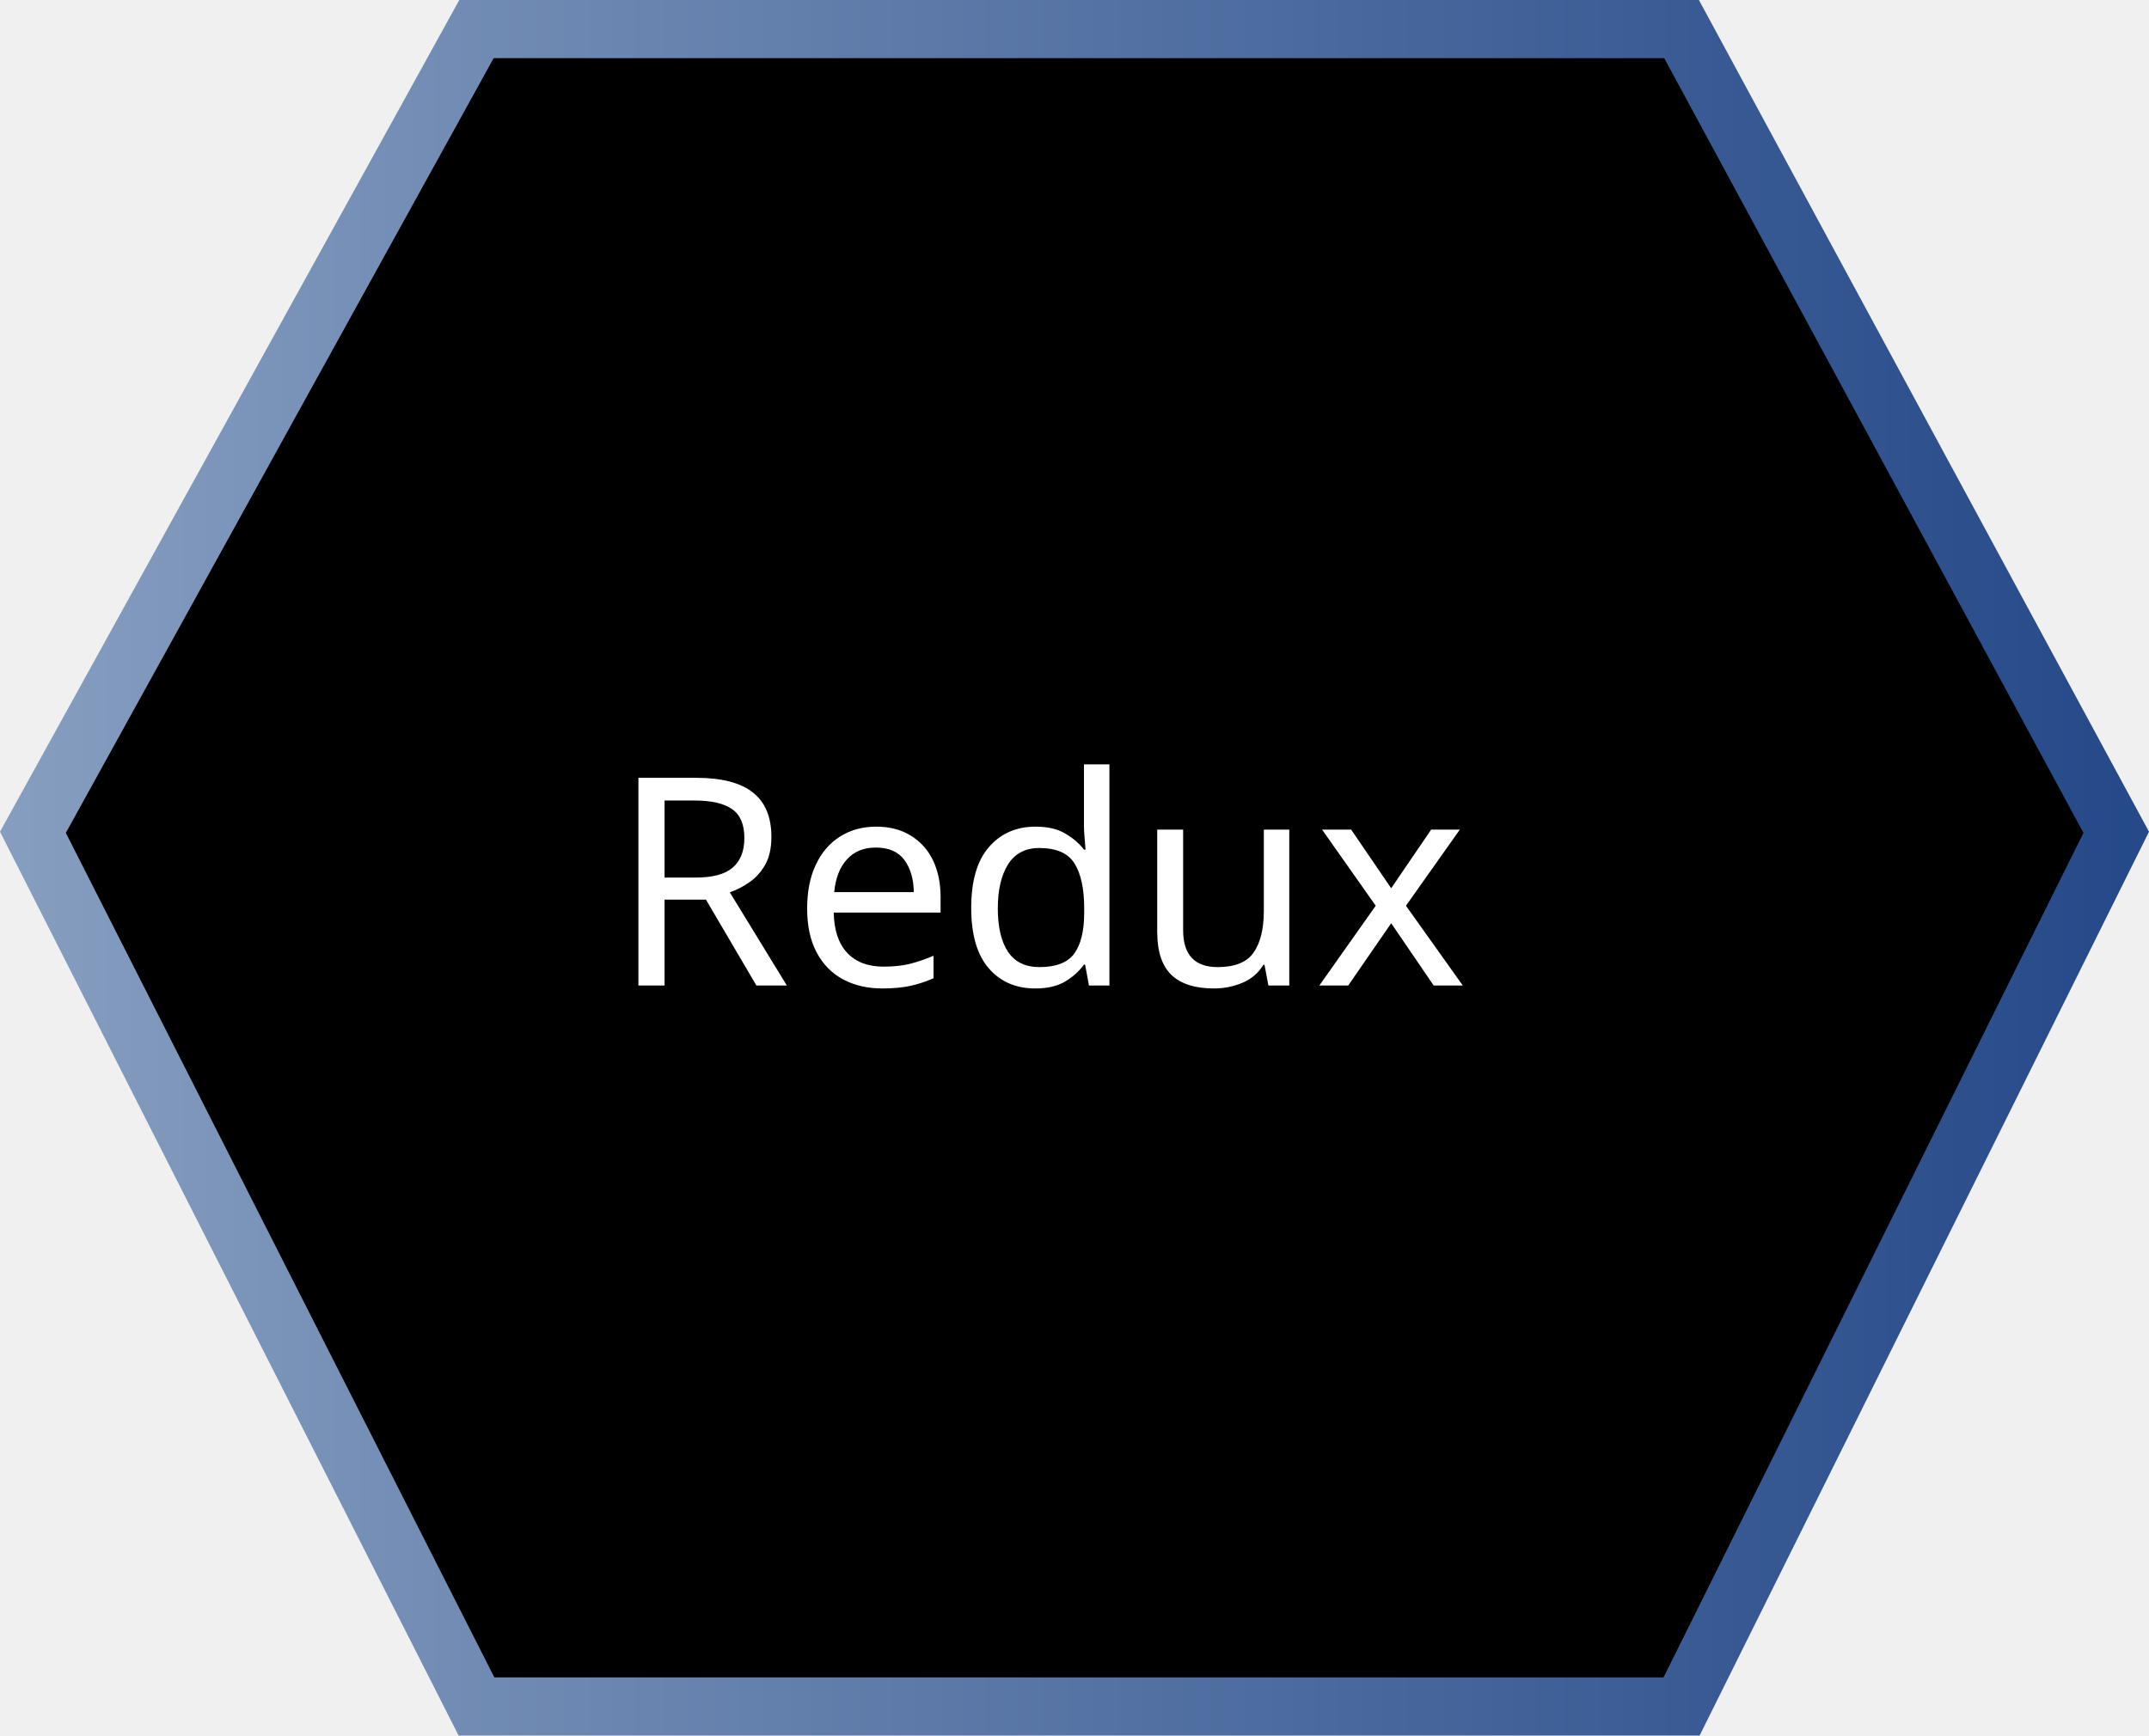
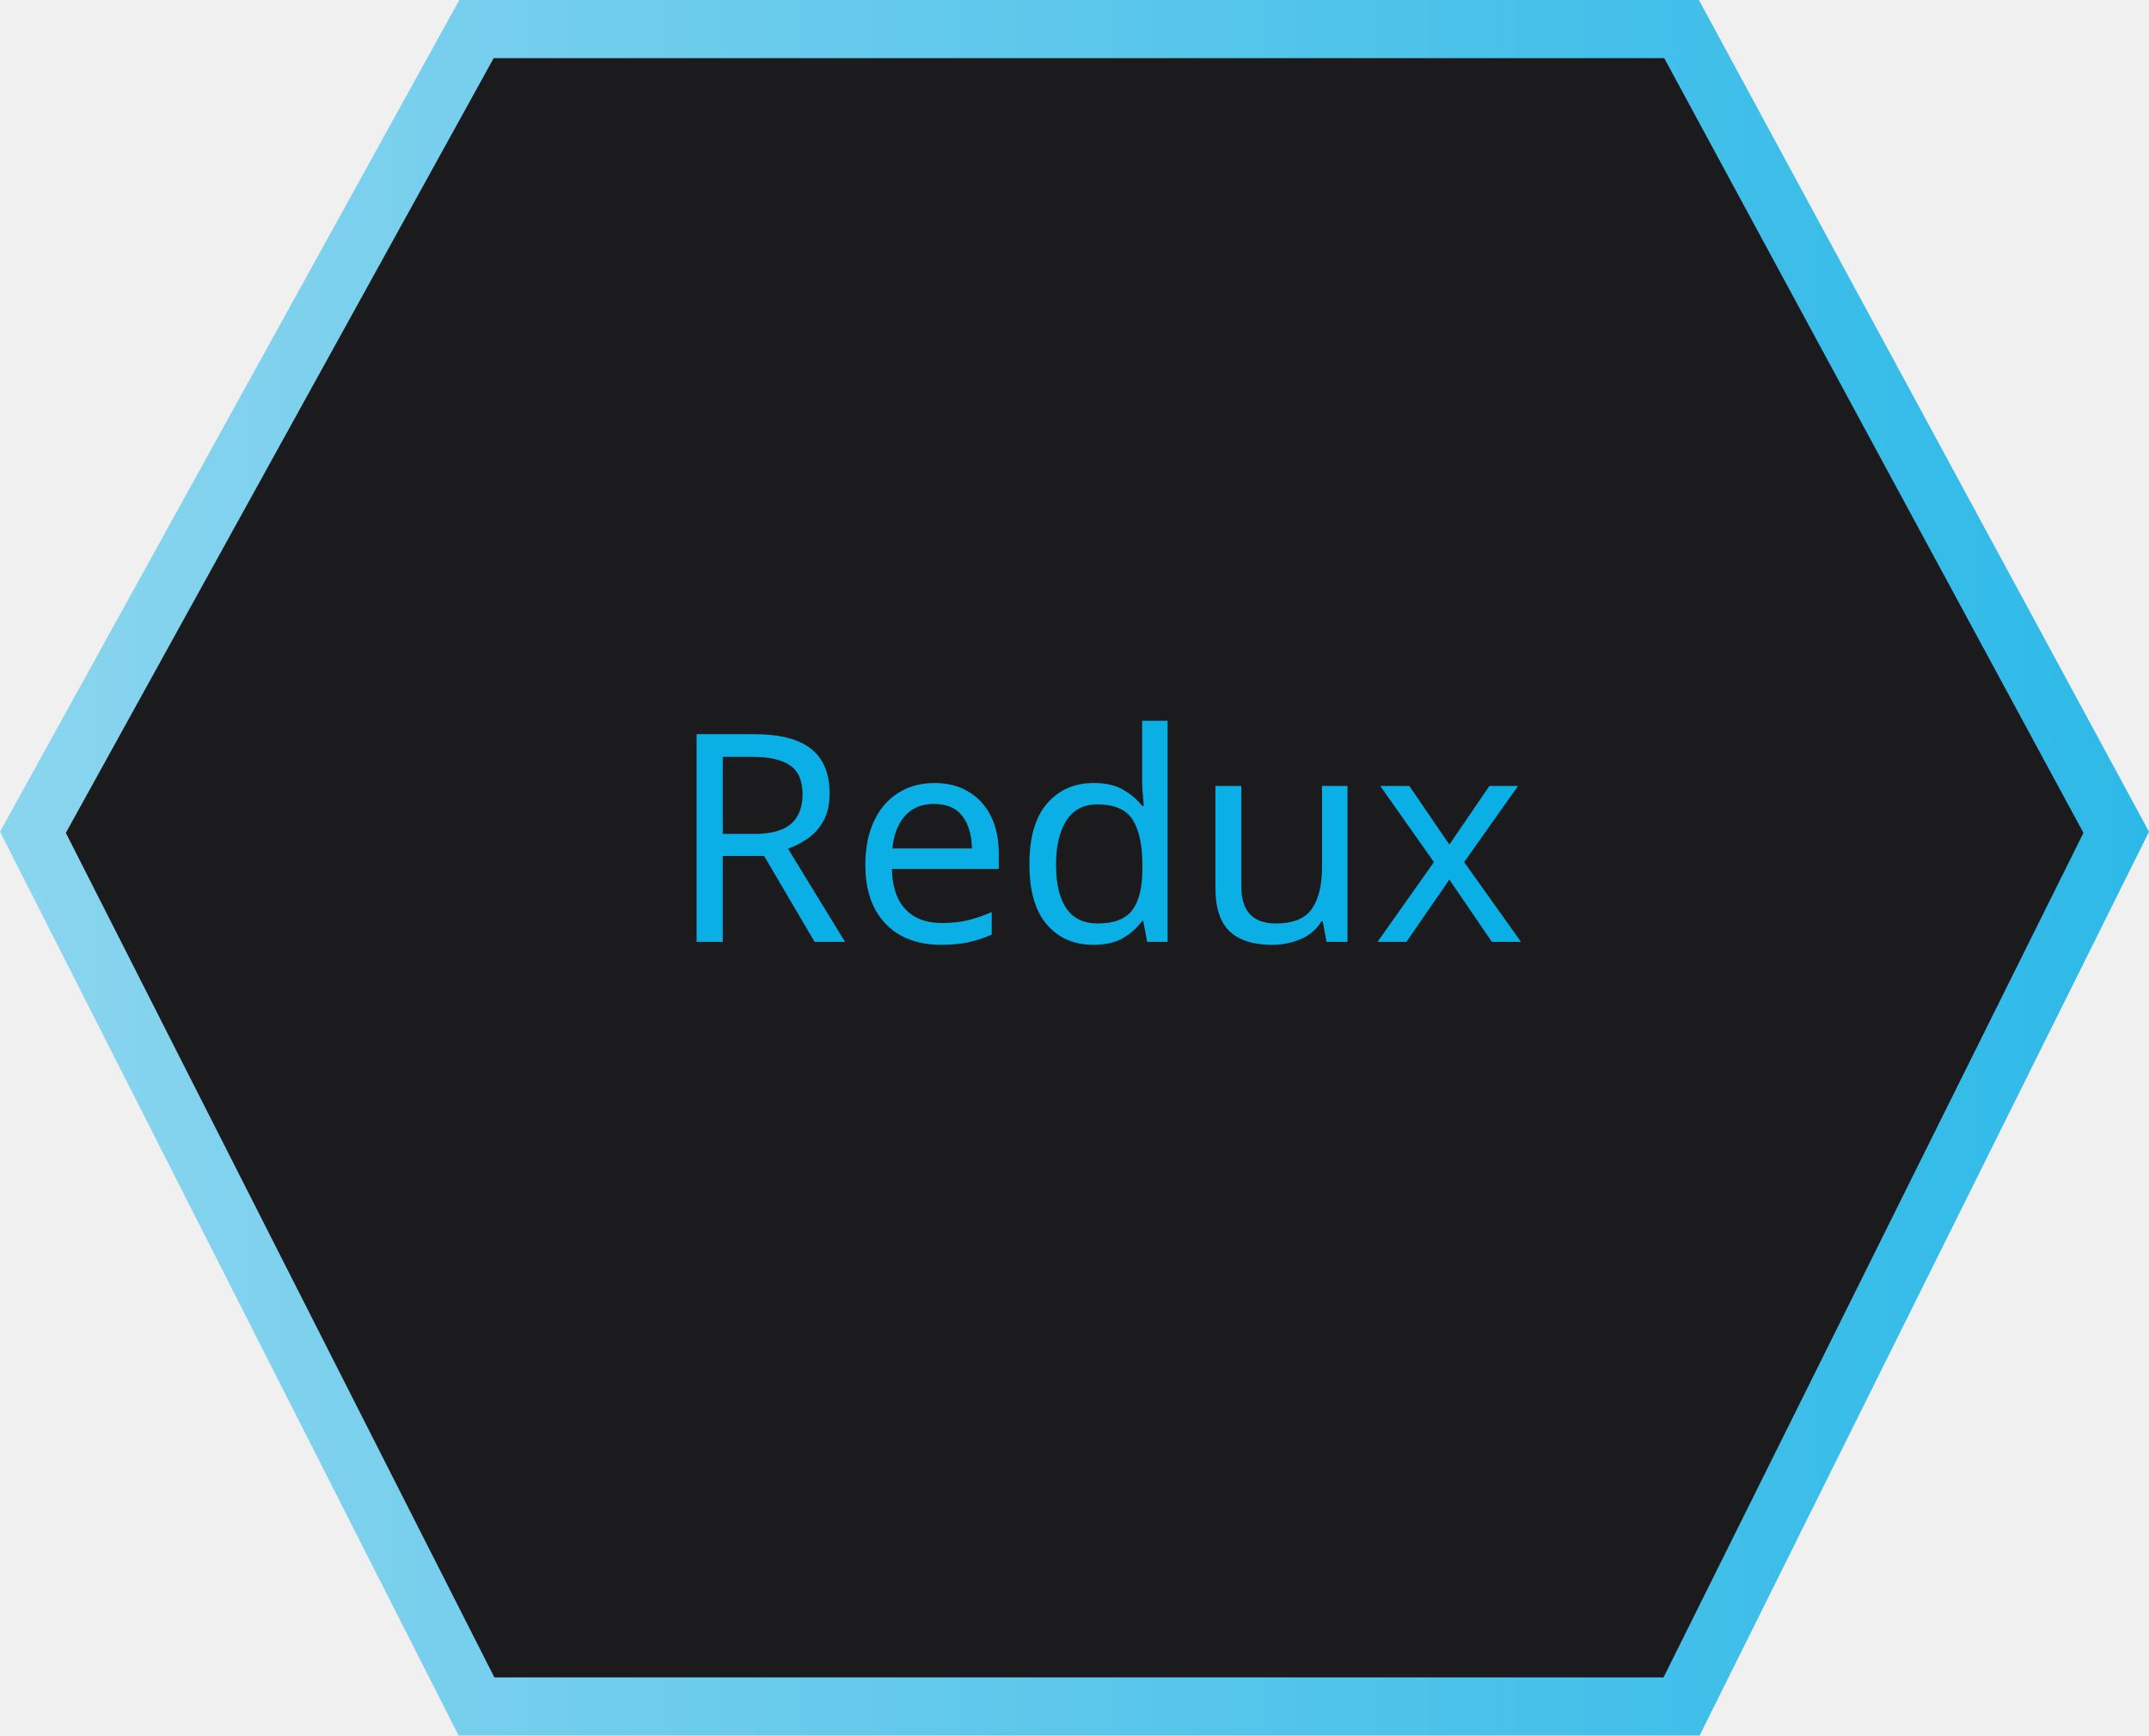
<svg xmlns="http://www.w3.org/2000/svg" width="147.716" height="119.32" viewBox="0 0 147.716 119.32">
  <g id="Group_9" data-name="Group 9" transform="translate(-209.054 -792.244)">
-     <path id="Path_1" data-name="Path 1" d="M241.806,794.244h82.835l29.876,55.223-29.876,60.1H241.806l-30.489-60.1Z" fill="rgba(10%,10%,10%,0.5);" stroke="url(#linear-gradient)" stroke-width="4" />
-     <text id="Redux" transform="translate(251 860)" fill="#fff" font-size="20" font-family="SegoeUIBlack, Segoe UI">
+     <path id="Path_1" data-name="Path 1" d="M241.806,794.244h82.835l29.876,55.223-29.876,60.1H241.806l-30.489-60.1Z" fill="#1B1B1E" stroke="url(#linear-gradient)" stroke-width="4" />
+     <text id="Redux" transform="translate(255 857)" fill="rgba(10, 175, 230, 1)" font-size="20" font-family="SegoeUIBlack, Segoe UI">
      <tspan x="0" y="0">Redux</tspan>
    </text>
  </g>
  <defs>
    <linearGradient id="linear-gradient" x1="-100%" y1="0" x2="200%" y2="0">
      <stop offset="0" stop-color="rgba(228,239,244,1)">
        <animate attributeName="offset" values="0;0.2;0.5" dur="2s" repeatCount="indefinite" />
      </stop>
-       <stop offset="0.8" stop-color="rgba(0,41,116,1)">
+       <stop offset="0.8" stop-color="rgba(10, 175, 230, 1)">
        <animate attributeName="offset" values="0.5;0.7;0.8;1" dur="2s" repeatCount="indefinite" />
      </stop>
    </linearGradient>
  </defs>
</svg>
